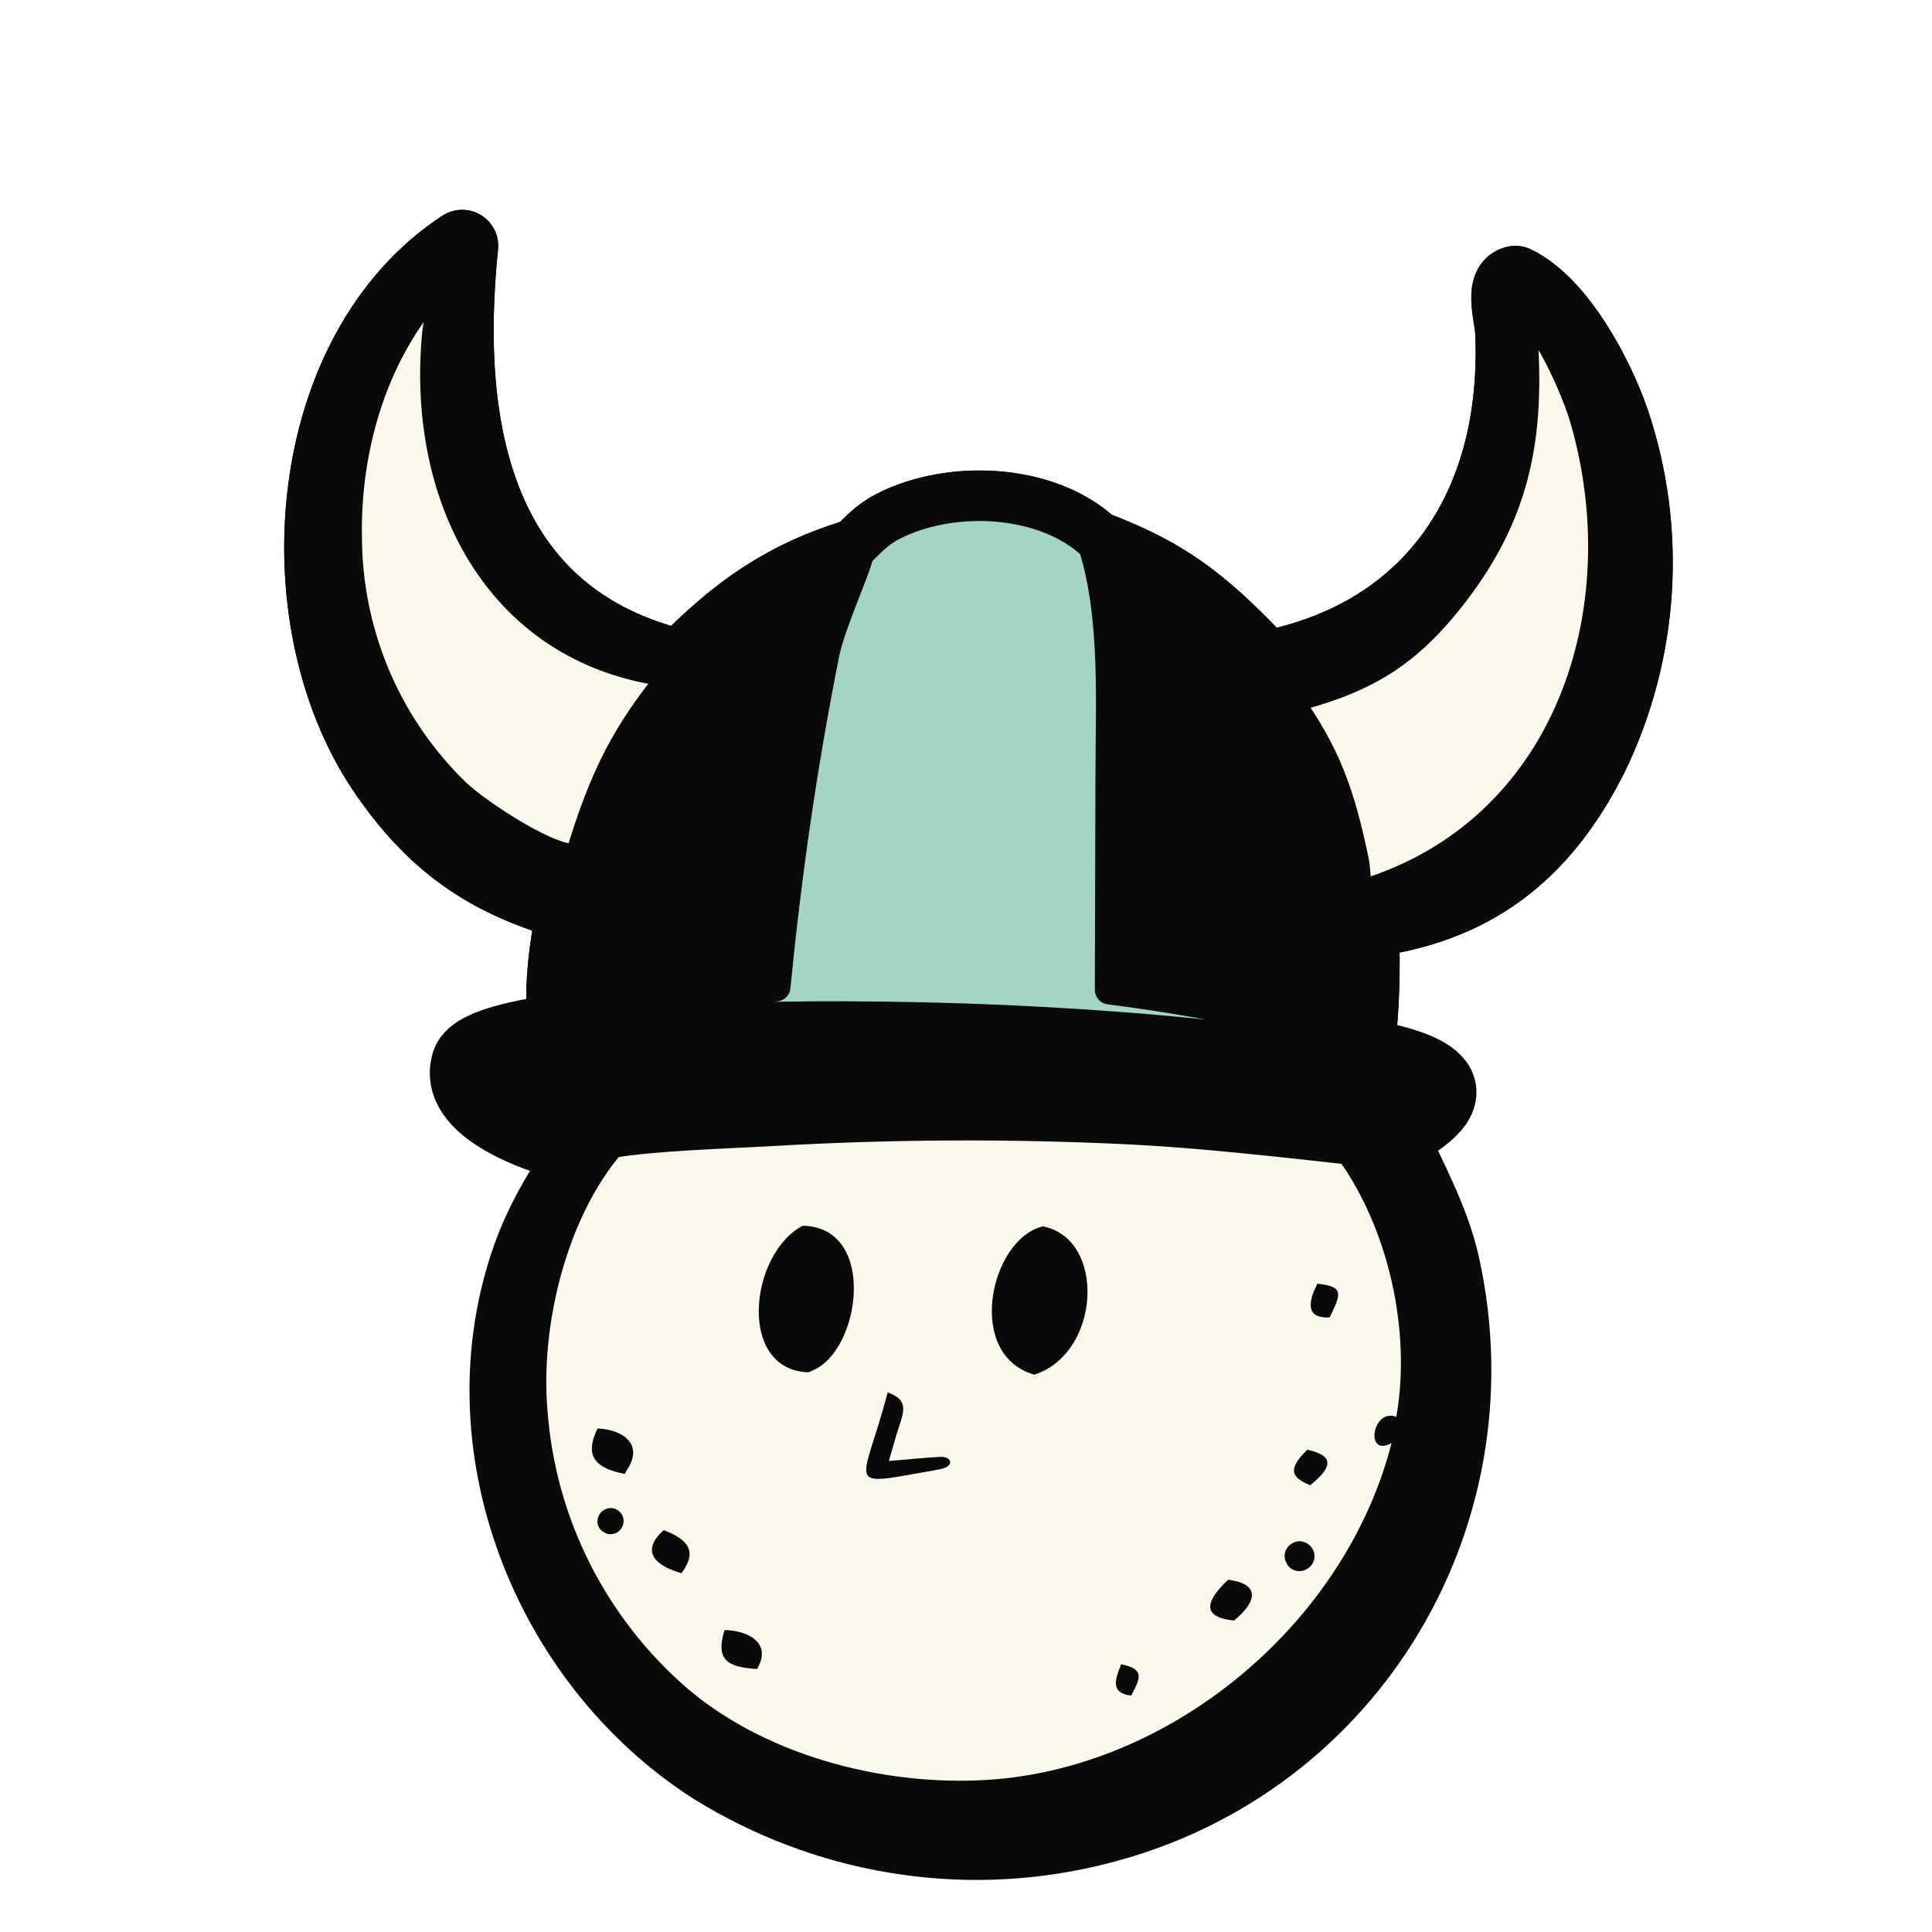
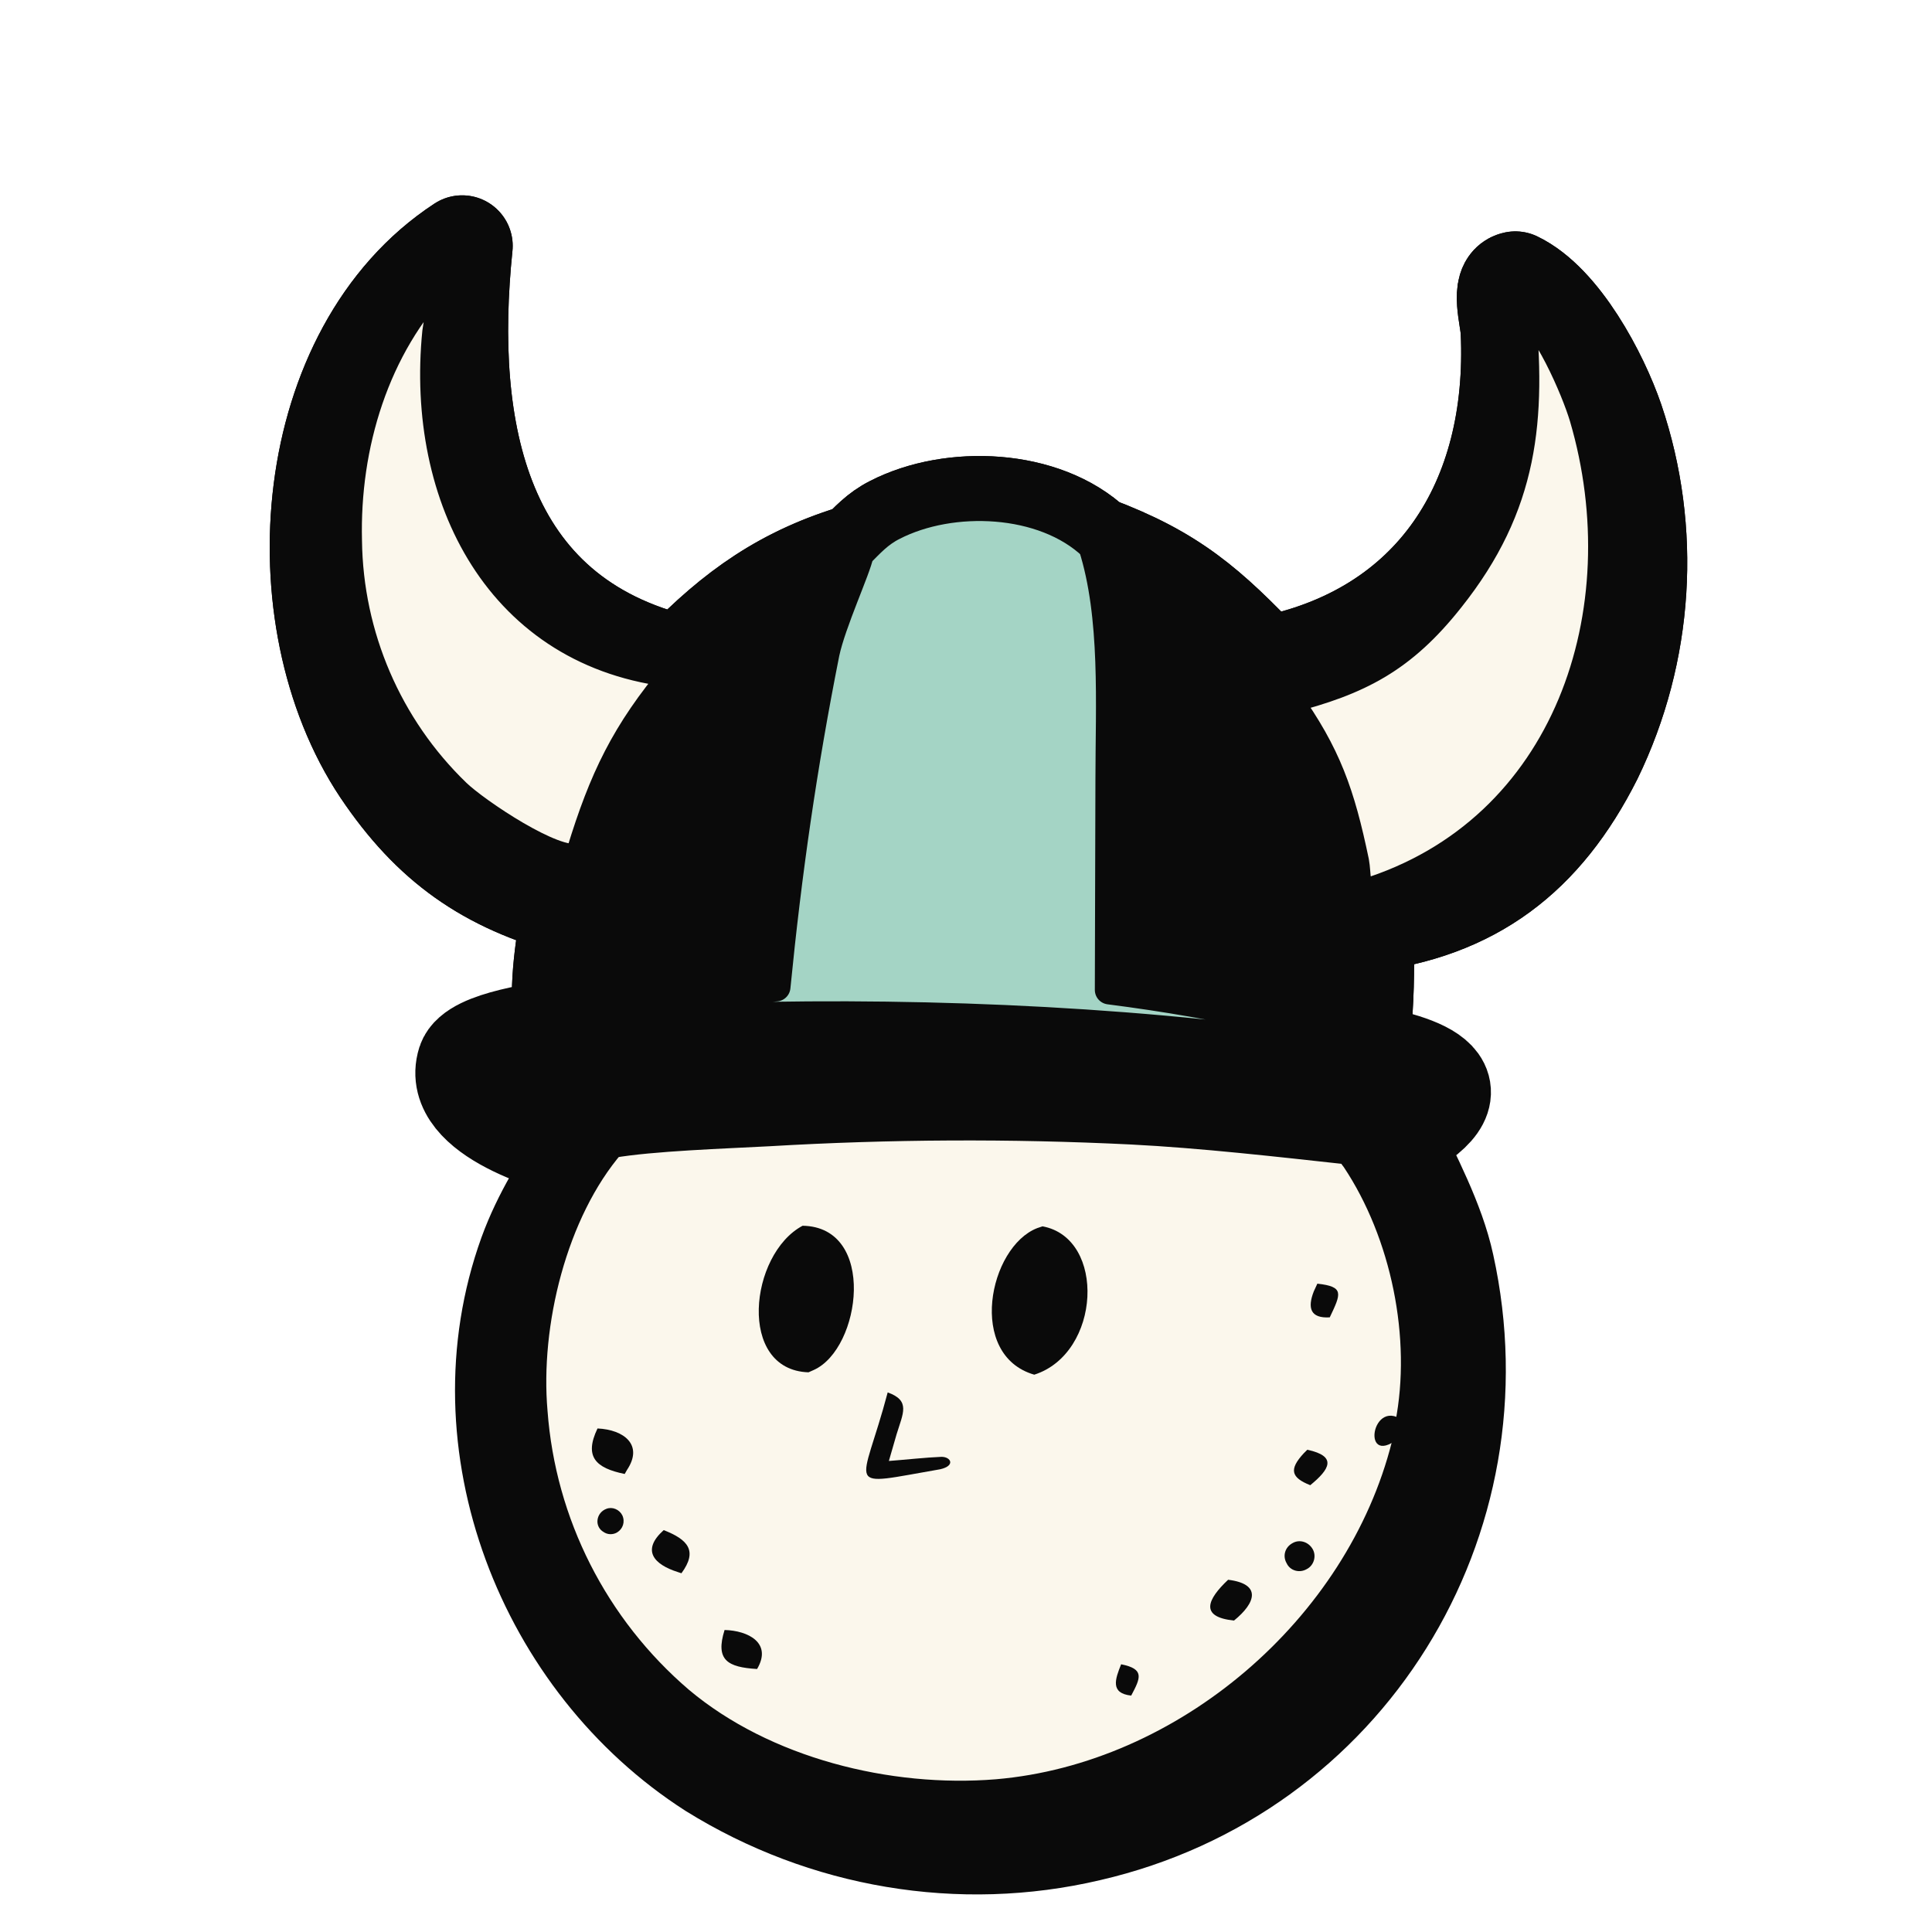
<svg xmlns="http://www.w3.org/2000/svg" viewBox="222.7 326.5 326.9 326.9">
-   <g data-outlined="1" fill="#0a0a0a" stroke="#0a0a0a" stroke-width="12.2" stroke-linejoin="round">
+   <g data-outlined="1" fill="#0a0a0a" stroke="#0a0a0a" stroke-width="17.1" stroke-linejoin="round">
    <path d="M319.7 479.7C305.2 475.8 295.8 469.2 287.4 456.7C270.2 430.9 273.7 385.9 300.9 368.1C297.7 399.1 303.4 431.1 338.1 439.2C347.1 429.9 355.5 423.9 368.1 420.2C369.9 418.4 371.4 416.7 373.8 415.5C383.7 410.4 399.3 411 407.6 418.9C421 423.9 427 429.2 436.7 439.4C465.6 433.9 479.7 411.2 478.4 382.6C478.3 380.2 476.6 374.7 479.1 374.2C486.6 377.8 493.1 390.1 495.7 397.7C502 416.3 500.7 436.8 492.1 454.5C483.7 471.2 471.8 480.3 453.3 482.5C453.5 488.8 453.5 493.6 453 500C452.9 503.3 452.4 503 452.2 504.8C463.5 506.6 474.5 510.4 458.1 518.8C461.3 525.6 465.4 533.2 467 540.6C476.5 583.7 450.3 626.3 406.9 636.3C385.2 641.4 362.3 637.5 343.3 625.7C315.2 607.7 300.7 570.7 312.2 538.8C314.6 532.2 318.1 526.8 321.9 520.9C316.9 520.1 299.1 514.9 301.8 506.3C303 502.6 315 501.2 319 500.5L318.2 499.5C317.2 493.7 318.6 485.4 319.7 479.7Z" />
    <path d="M436.7 439.4C465.6 433.9 479.7 411.2 478.4 382.6C478.3 380.2 476.6 374.7 479.1 374.2C486.6 377.8 493.1 390.1 495.7 397.7C502 416.3 500.7 436.8 492.1 454.5C483.7 471.2 471.8 480.3 453.3 482.5C453.5 488.8 453.5 493.6 453 500C452.6 501.6 452.9 501.1 452 502.3C448.3 501.7 442.3 499.8 438.4 498.9C429.1 496.8 419.8 495.2 410.4 494L410.5 458.4C410.5 445.8 411.4 430.8 407.6 418.9C421 423.9 427 429.2 436.7 439.4Z" />
    <path d="M480 378.2C484.3 380.8 489.3 392.4 490.7 397.1C500.3 429.8 488.1 467.1 453.6 477.7C451.9 477.1 452.3 474.4 451.9 472.3C449.5 460.8 447.2 454.2 440.5 444.8C452.7 441.7 460 437.9 468 427.8C480.6 412 481.9 397.4 480 378.2Z" />
    <path d="M319.7 479.7C305.2 475.8 295.8 469.2 287.4 456.7C270.2 430.9 273.7 385.9 300.9 368.1C297.7 399.1 303.4 431.1 338.1 439.2C347.1 429.9 355.5 423.9 368.1 420.2C367.6 422.8 363.4 431.8 362.3 437C358.5 456.1 355.9 474.2 354 493.5C343.7 494.3 328 496.4 318.2 499.5C317.2 493.7 318.6 485.4 319.7 479.7Z" />
    <path d="M297.4 373.5C298 374.3 296.8 381.3 296.6 382.7C293.8 410.7 307.3 437.3 337 440.4C328.5 450.5 324.8 458.3 321 470.7L320.6 471.6C316.6 472.9 303.2 463.9 299.9 460.7C288.3 449.5 281.7 434.1 281.5 418C281.1 401.9 286.1 385.2 297.4 373.5Z" />
    <path d="M368.1 420.2C369.9 418.4 371.4 416.7 373.8 415.5C383.7 410.4 399.3 411 407.6 418.9C411.4 430.8 410.5 445.8 410.5 458.4L410.4 494C419.8 495.2 429.1 496.8 438.4 498.9C442.3 499.8 448.3 501.7 452 502.3C452.9 501.1 452.6 501.6 453 500C452.9 503.3 452.4 503 452.2 504.8C418.5 499.4 380.6 497.7 346.5 498.6C337.8 498.9 327.8 500 319 500.5L318.2 499.5C328 496.4 343.7 494.3 354 493.5C355.9 474.2 358.5 456.1 362.3 437C363.4 431.8 367.6 422.8 368.1 420.2Z" />
    <path d="M326.1 520C333 518.8 345.4 518.4 352.8 518C373.2 516.8 393.7 516.7 414.1 517.7C426 518.3 439.1 519.8 451 521.1C451.4 521.6 451.7 522.1 452.1 522.6C460.5 535.2 464.1 552.8 461.2 567.6C461 568.9 460.9 569.7 460.6 571C452.8 602.1 423.3 627.3 391.4 630C373 631.5 352 626.3 337.7 614.3C323.2 601.9 314.3 584.3 312.9 565.4C311.6 550.5 316.2 531.5 326.1 520Z" />
    <path d="M358.5 533.9C371.1 534.1 368.4 554.7 360.4 558.3L359.5 558.7C347.4 558.3 349.5 538.7 358.5 533.9Z" />
    <path d="M399.1 534C409.9 536 409 555.5 397.7 559.1C386.3 555.8 390 537.5 398.2 534.3L399.1 534Z" />
    <path d="M372.9 562.1C376.8 563.5 375.5 565.6 374.4 569.2L373.1 573.7C375.8 573.5 379.4 573.1 382 573C383.6 573 384.4 574.5 381.8 575.1C365 578 368.5 578.8 372.9 562.1Z" />
  </g>
  <path fill="#0a0a0a" d="M319.7 479.7C305.2 475.8 295.8 469.2 287.4 456.7C270.2 430.9 273.7 385.9 300.9 368.1C297.7 399.1 303.4 431.1 338.1 439.2C347.1 429.9 355.5 423.9 368.1 420.2C369.9 418.4 371.4 416.7 373.8 415.5C383.7 410.4 399.3 411 407.6 418.9C421 423.9 427 429.2 436.7 439.4C465.6 433.9 479.7 411.2 478.4 382.6C478.3 380.2 476.6 374.7 479.1 374.2C486.6 377.8 493.1 390.1 495.7 397.7C502 416.3 500.7 436.8 492.1 454.5C483.7 471.2 471.8 480.3 453.3 482.5C453.5 488.8 453.5 493.6 453 500C452.9 503.3 452.4 503 452.2 504.8C463.5 506.6 474.5 510.4 458.1 518.8C461.3 525.6 465.4 533.2 467 540.6C476.5 583.7 450.3 626.3 406.9 636.3C385.2 641.4 362.3 637.5 343.3 625.7C315.2 607.7 300.7 570.7 312.2 538.8C314.6 532.2 318.1 526.8 321.9 520.9C316.9 520.1 299.1 514.9 301.8 506.3C303 502.6 315 501.2 319 500.5L318.2 499.5C317.2 493.7 318.6 485.4 319.7 479.7Z" />
  <path fill="#0a0a0a" d="M436.7 439.4C465.6 433.9 479.7 411.2 478.4 382.6C478.3 380.2 476.6 374.7 479.1 374.2C486.6 377.8 493.1 390.1 495.7 397.7C502 416.3 500.7 436.8 492.1 454.5C483.7 471.2 471.8 480.3 453.3 482.5C453.5 488.8 453.5 493.6 453 500C452.6 501.6 452.9 501.1 452 502.3C448.3 501.7 442.3 499.8 438.4 498.9C429.1 496.8 419.8 495.2 410.4 494L410.5 458.4C410.5 445.8 411.4 430.8 407.6 418.9C421 423.9 427 429.2 436.7 439.4Z" />
  <path stroke="#0a0a0a" stroke-width="4.9" stroke-linejoin="round" fill="#fbf7ec" d="M480 378.2C484.3 380.8 489.3 392.4 490.7 397.1C500.3 429.8 488.1 467.1 453.6 477.7C451.9 477.1 452.3 474.4 451.9 472.3C449.5 460.8 447.2 454.2 440.5 444.8C452.7 441.7 460 437.9 468 427.8C480.6 412 481.9 397.4 480 378.2Z" />
  <path fill="#0a0a0a" d="M319.7 479.7C305.2 475.8 295.8 469.2 287.4 456.7C270.2 430.9 273.7 385.9 300.9 368.1C297.7 399.1 303.4 431.1 338.1 439.2C347.1 429.9 355.5 423.9 368.1 420.2C367.6 422.8 363.4 431.8 362.3 437C358.5 456.1 355.9 474.2 354 493.5C343.7 494.3 328 496.4 318.2 499.5C317.2 493.7 318.6 485.4 319.7 479.7Z" />
  <path stroke="#0a0a0a" stroke-width="4.9" stroke-linejoin="round" fill="#fbf7ec" d="M297.4 373.5C298 374.3 296.8 381.3 296.6 382.7C293.8 410.7 307.3 437.3 337 440.4C328.5 450.5 324.8 458.3 321 470.7L320.6 471.6C316.6 472.9 303.2 463.9 299.9 460.7C288.3 449.5 281.7 434.1 281.5 418C281.1 401.9 286.1 385.2 297.4 373.5Z" />
  <path stroke="#0a0a0a" stroke-width="4.9" stroke-linejoin="round" fill="#a4d4c5" d="M368.1 420.2C369.9 418.4 371.4 416.7 373.8 415.5C383.7 410.4 399.3 411 407.6 418.9C411.4 430.8 410.5 445.8 410.5 458.4L410.4 494C419.8 495.2 429.1 496.8 438.4 498.9C442.3 499.8 448.3 501.7 452 502.3C452.9 501.1 452.6 501.6 453 500C452.9 503.3 452.4 503 452.2 504.8C418.5 499.4 380.6 497.7 346.5 498.6C337.8 498.9 327.8 500 319 500.5L318.2 499.5C328 496.4 343.7 494.3 354 493.5C355.9 474.2 358.5 456.1 362.3 437C363.4 431.8 367.6 422.8 368.1 420.2Z" />
  <path stroke="#0a0a0a" stroke-width="4.9" stroke-linejoin="round" fill="#fbf7ec" d="M326.1 520C333 518.8 345.4 518.4 352.8 518C373.2 516.8 393.7 516.7 414.1 517.7C426 518.3 439.1 519.8 451 521.1C451.4 521.6 451.7 522.1 452.1 522.6C460.5 535.2 464.1 552.8 461.2 567.6C461 568.9 460.9 569.7 460.6 571C452.8 602.1 423.3 627.3 391.4 630C373 631.5 352 626.3 337.7 614.3C323.2 601.9 314.3 584.3 312.9 565.4C311.6 550.5 316.2 531.5 326.1 520Z" />
  <path fill="#0a0a0a" d="M460 569.3C452.6 576 454.7 561.9 460.6 567.3C460.2 568.3 460.2 568.2 460 569.3Z" />
  <path fill="#0a0a0a" d="M358.5 533.9C371.1 534.1 368.4 554.7 360.4 558.3L359.5 558.7C347.4 558.3 349.5 538.7 358.5 533.9Z" />
  <path fill="#0a0a0a" d="M399.1 534C409.9 536 409 555.5 397.7 559.1C386.3 555.8 390 537.5 398.2 534.3L399.1 534Z" />
  <path fill="#0a0a0a" d="M372.9 562.1C376.8 563.5 375.5 565.6 374.4 569.2L373.1 573.7C375.8 573.5 379.4 573.1 382 573C383.6 573 384.4 574.5 381.8 575.1C365 578 368.5 578.8 372.9 562.1Z" />
  <path fill="#0a0a0a" d="M323.8 568.2C328.3 568.4 331.6 571 328.8 575.2L328.4 575.9C323.5 574.9 321.5 573 323.8 568.2Z" />
  <path fill="#0a0a0a" d="M430.5 593.8C436.2 594.5 435.2 597.7 431.5 600.7C425.6 600.1 427 597.1 430.5 593.8Z" />
  <path fill="#0a0a0a" d="M345.3 602.3C349.3 602.4 353.4 604.5 350.8 608.9C345.8 608.6 343.7 607.4 345.3 602.3Z" />
  <path fill="#0a0a0a" d="M335 585.4C339.1 587 340.8 588.9 338 592.7L337.4 592.5C333.3 591.2 331.2 588.8 335 585.4Z" />
  <path fill="#0a0a0a" d="M443.9 571.8C449 572.9 447.7 575.1 444.4 577.8C441.1 576.5 440.8 575.1 443.3 572.4L443.9 571.8Z" />
  <path fill="#0a0a0a" d="M445.6 543.7C450.2 544.2 449.6 545.4 447.7 549.4C444.4 549.6 443.9 547.8 445 545L445.6 543.7Z" />
  <path fill="#0a0a0a" d="M441.4 587.6C442.6 586.9 444.1 587.4 444.8 588.6C445.5 589.8 445 591.4 443.8 592C442.6 592.7 441 592.3 440.4 591C439.7 589.8 440.1 588.3 441.4 587.6Z" />
  <path fill="#0a0a0a" d="M325.3 581.8C326.3 581.4 327.5 581.9 328 582.9C328.5 584 328.1 585.2 327.1 585.8C326.4 586.2 325.5 586.2 324.8 585.7C324.1 585.3 323.7 584.5 323.8 583.7C323.9 582.8 324.5 582.1 325.3 581.8Z" />
  <path fill="#0a0a0a" d="M412.4 608.1C416.4 608.9 415.7 610.4 414.1 613.4C410.5 613 411.4 610.6 412.4 608.1Z" />
</svg>
